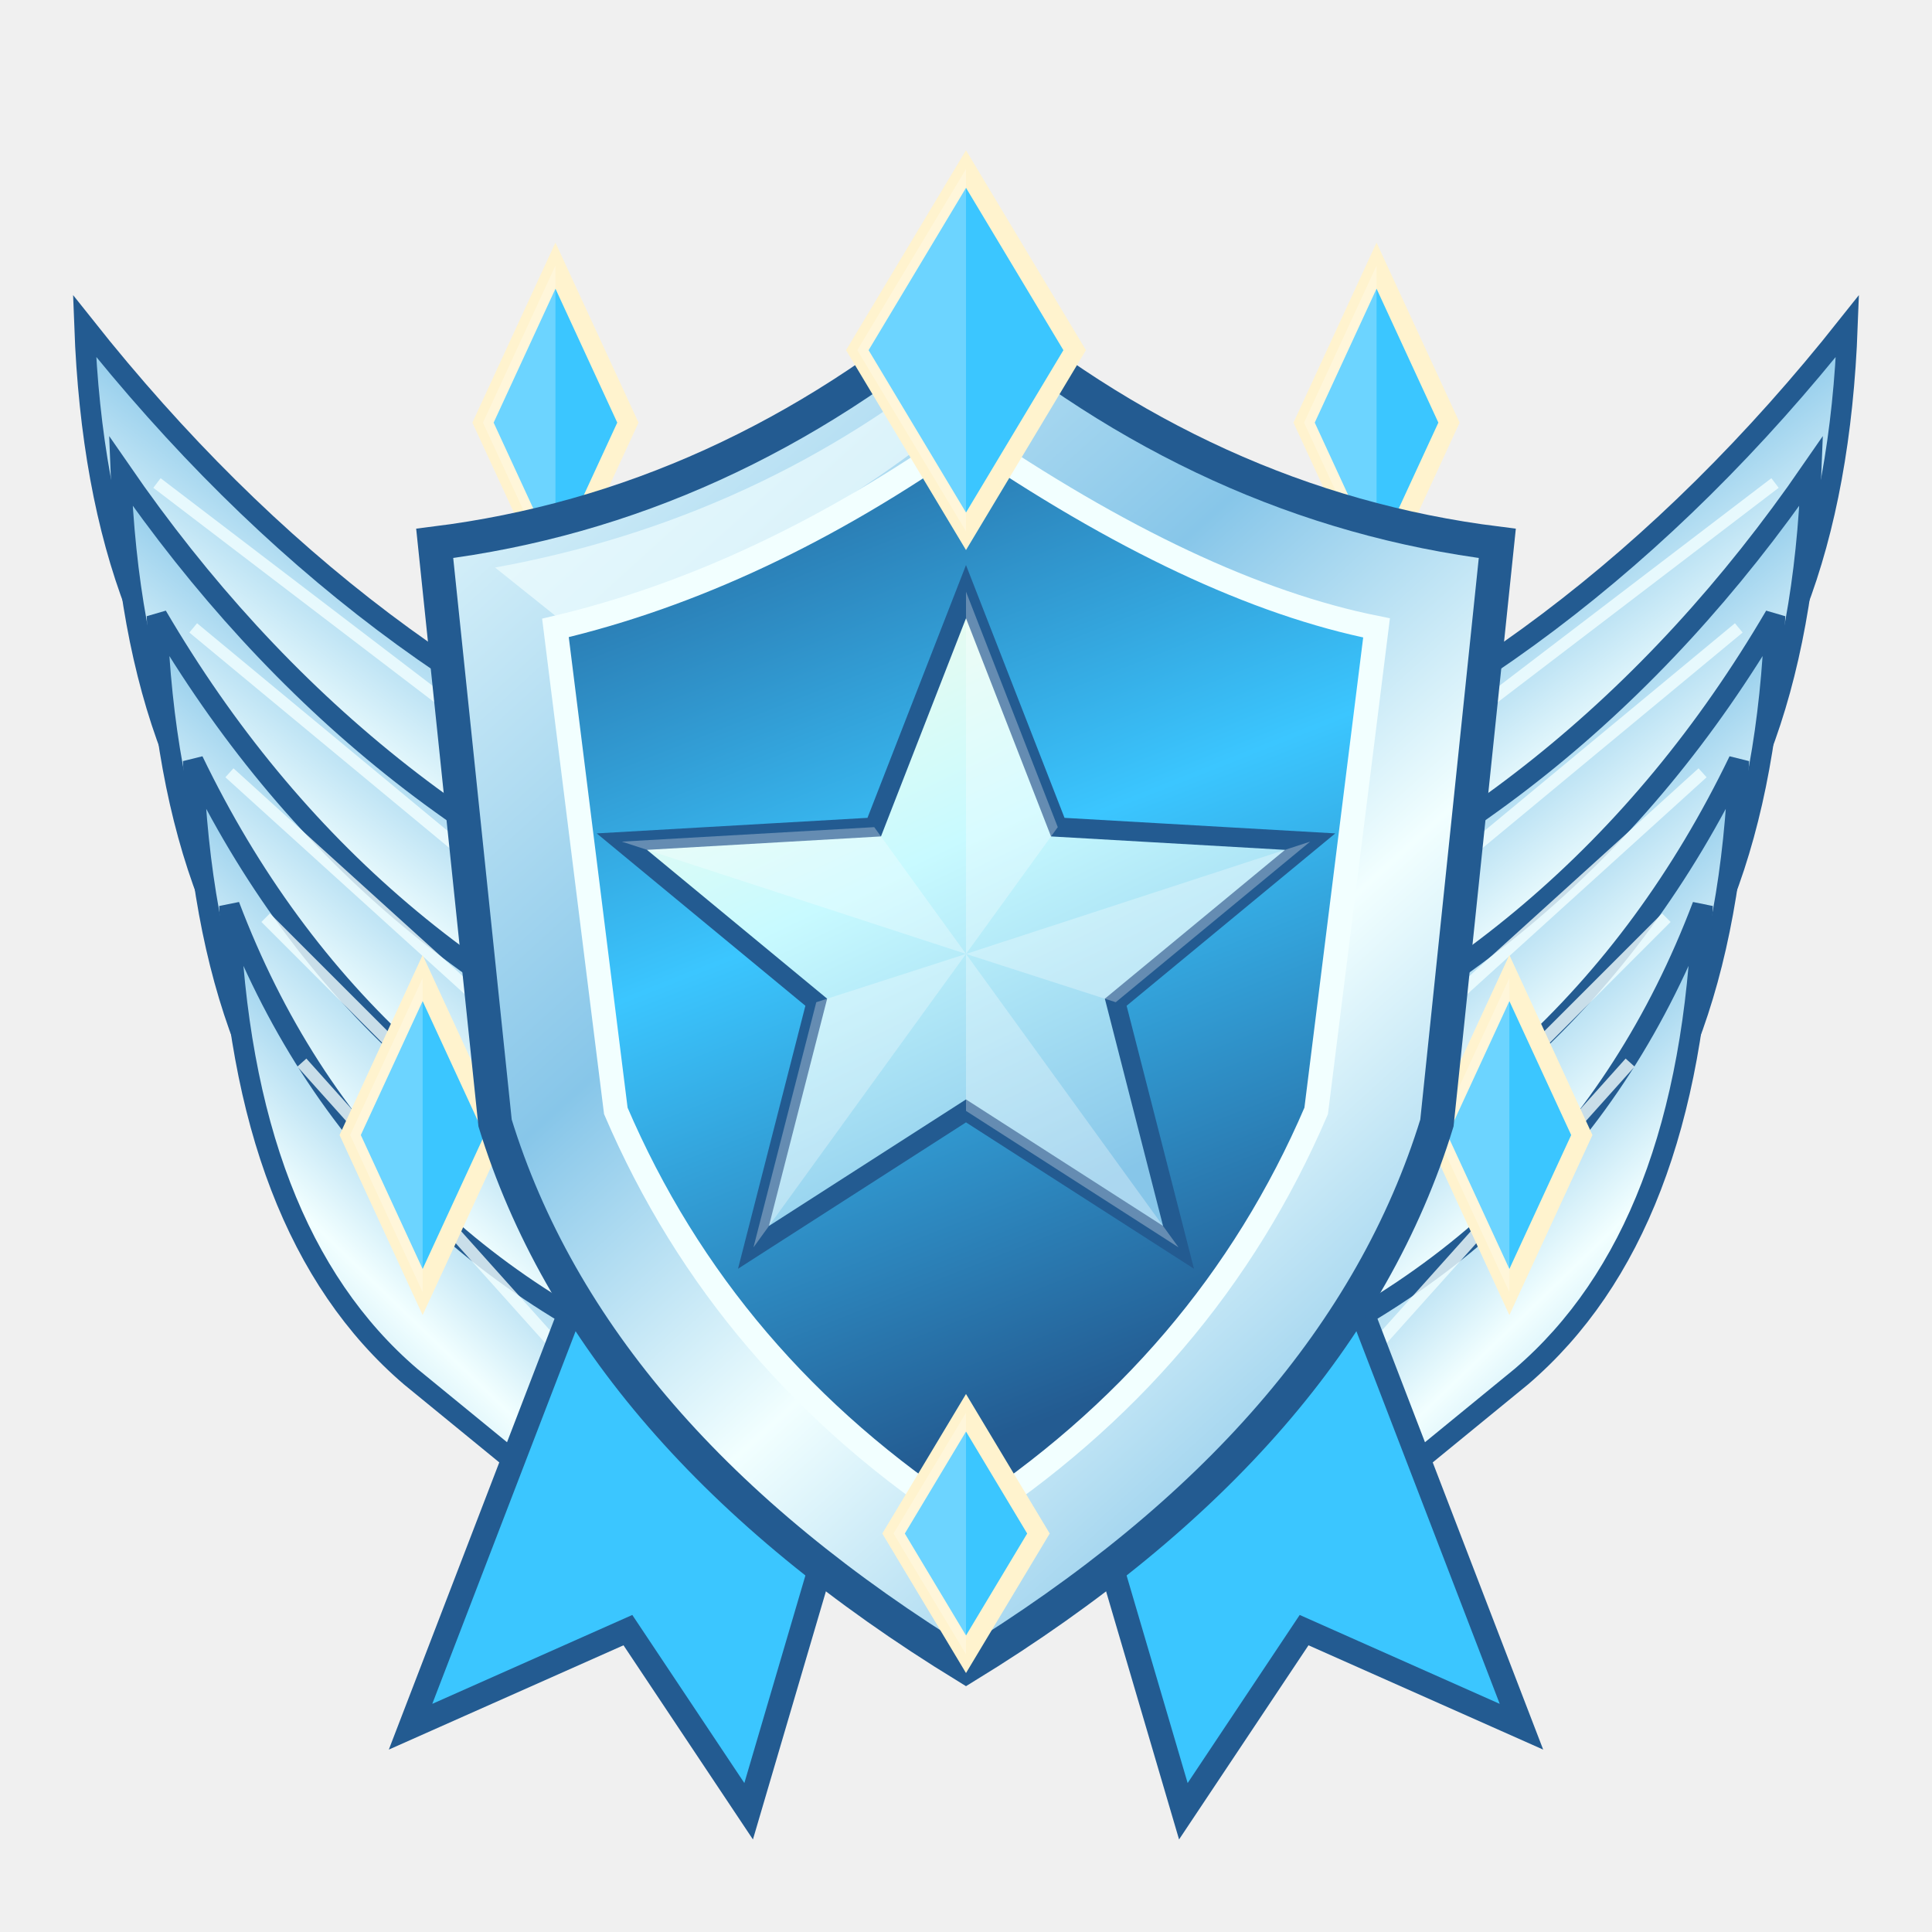
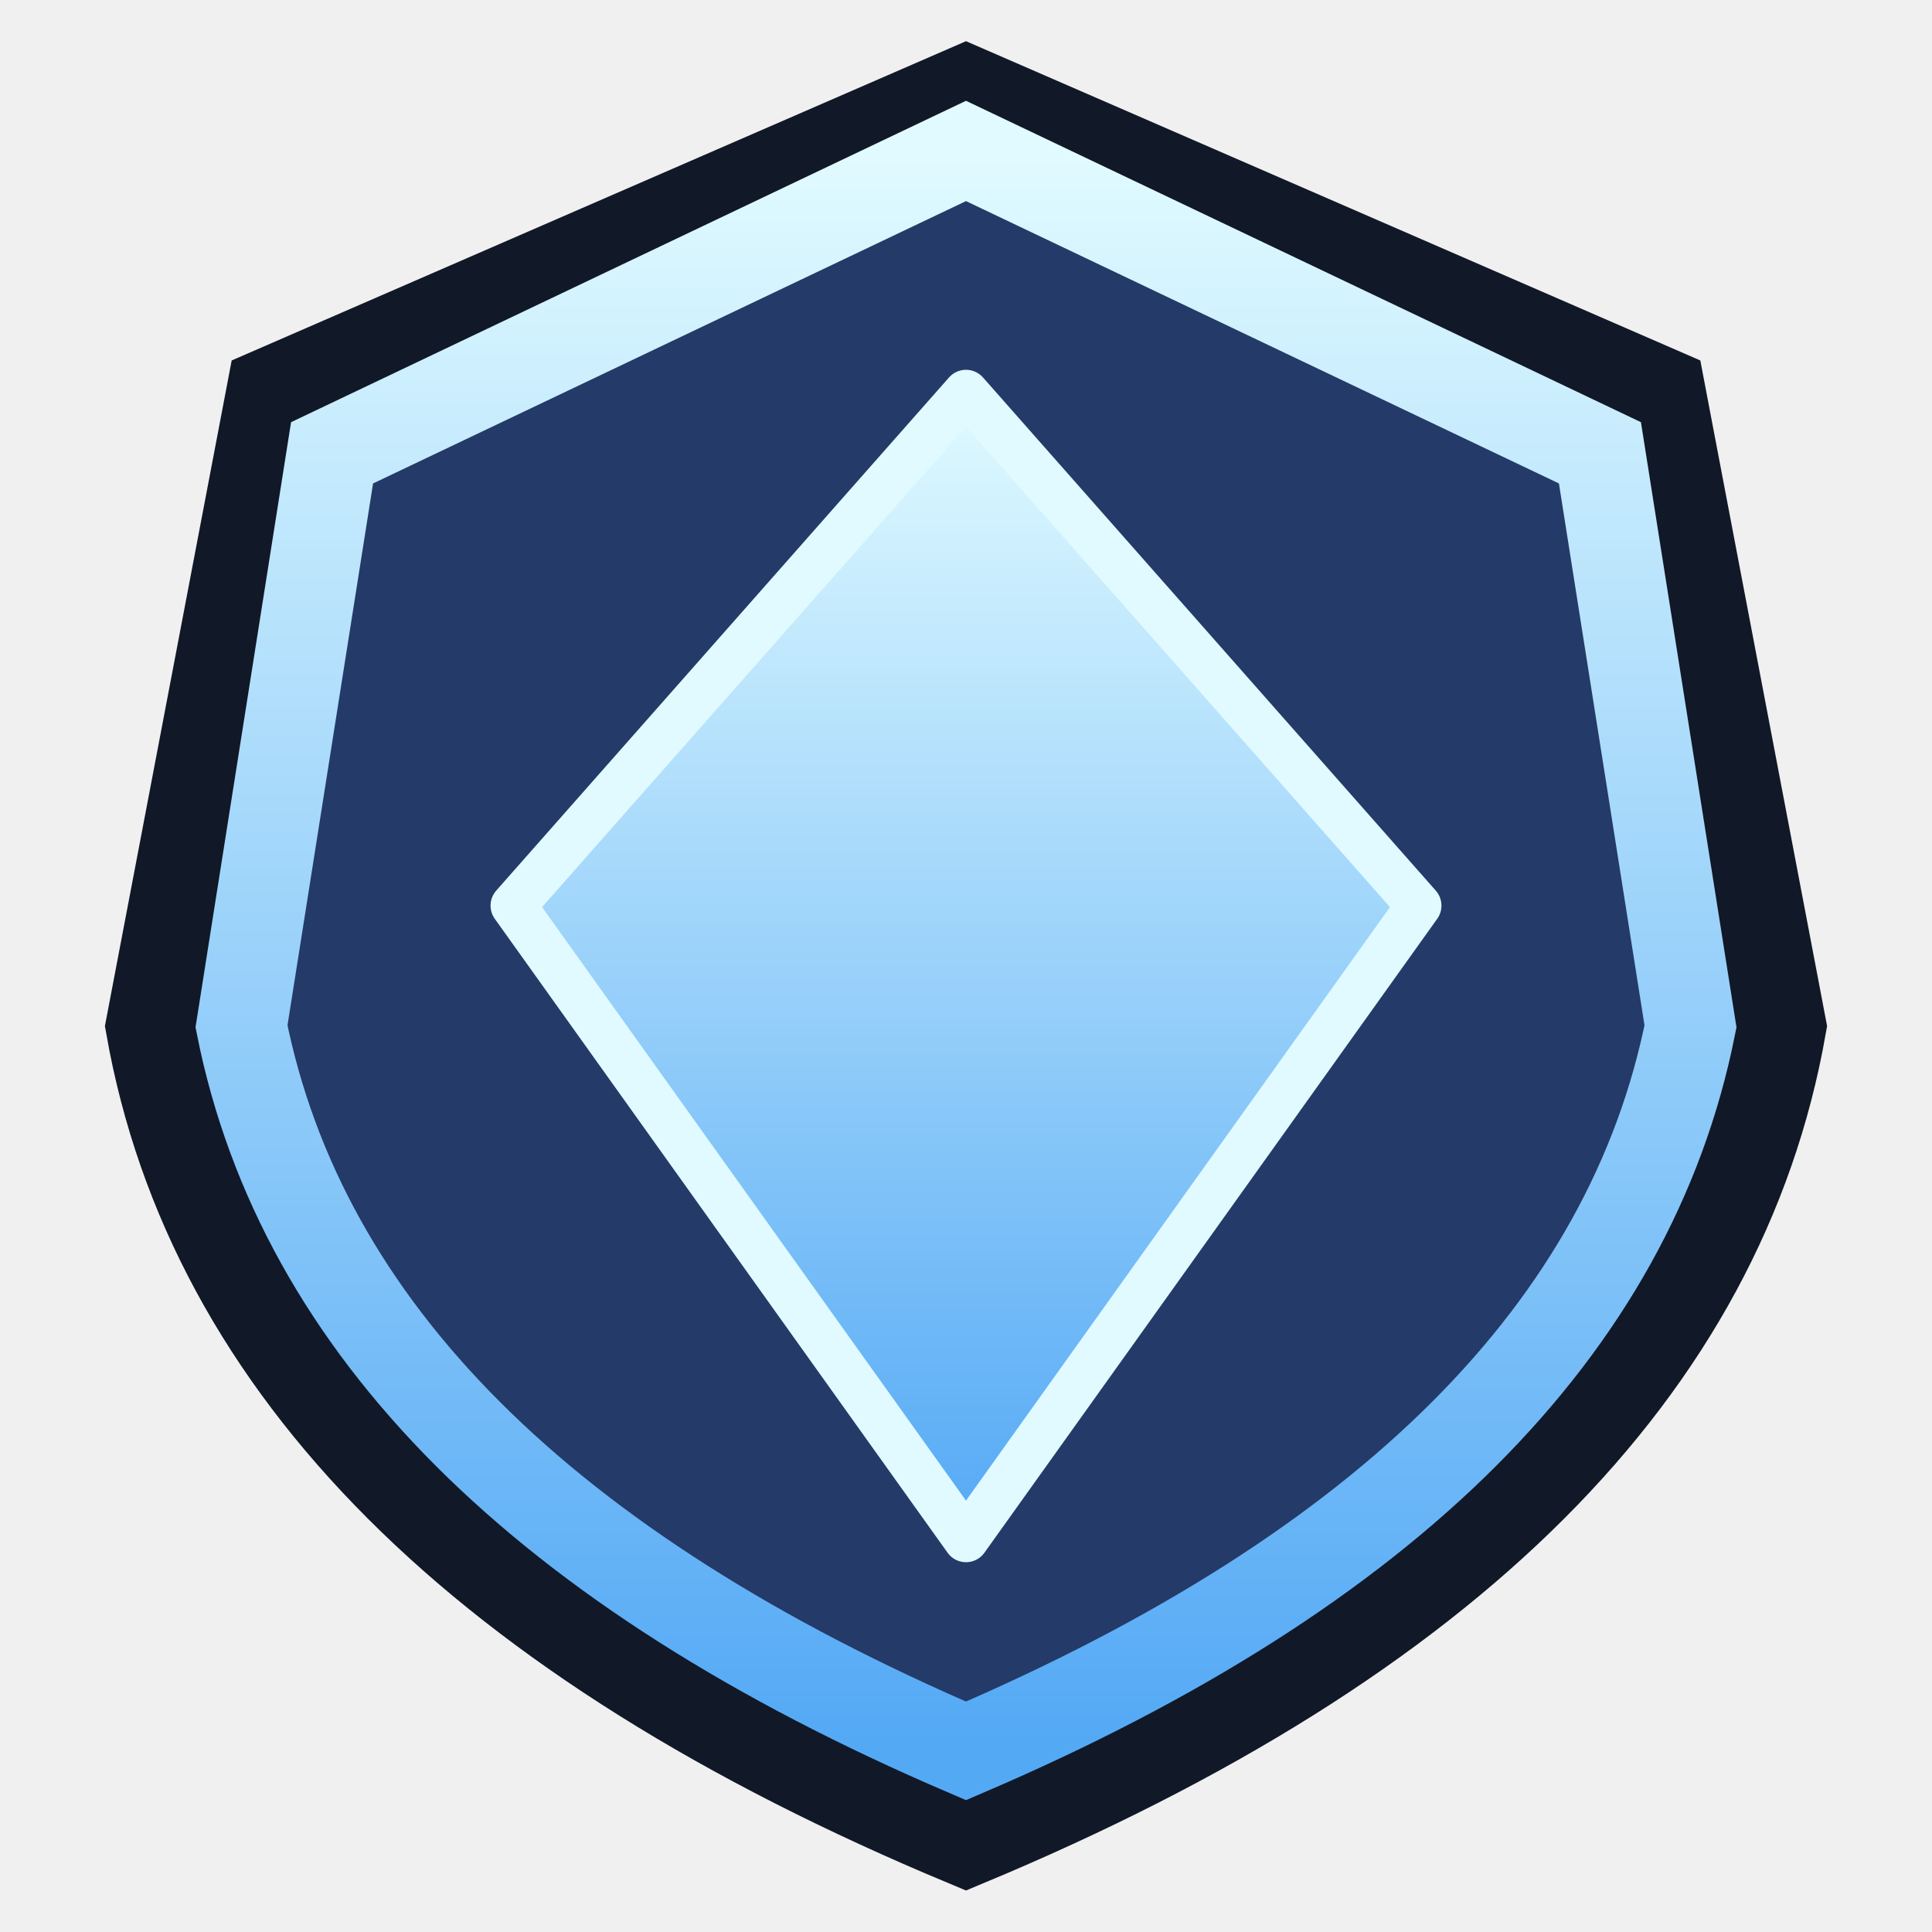
- <svg xmlns="http://www.w3.org/2000/svg" viewBox="0 0 160 160">
+ <svg xmlns="http://www.w3.org/2000/svg" viewBox="0 0 64 64">
  <defs>
-     <linearGradient id="metal" x2=".7" y2="1">
-       <stop stop-color="#f2ffff" />
-       <stop offset=".45" stop-color="#87c6e9" />
-       <stop offset=".7" stop-color="#f2ffff" />
-       <stop offset="1" stop-color="#87c6e9" />
-     </linearGradient>
-     <linearGradient id="field" x2=".3" y2="1">
-       <stop stop-color="#235b91" />
-       <stop offset=".5" stop-color="#3bc6ff" />
-       <stop offset="1" stop-color="#235b91" />
-     </linearGradient>
-     <linearGradient id="star" x2=".5" y2="1">
-       <stop stop-color="#fffde5" />
-       <stop offset=".5" stop-color="#c8faff" />
-       <stop offset="1" stop-color="#87c6e9" />
+     <linearGradient id="metal" x2="0" y2="1">
+       <stop stop-color="#e0faff" />
+       <stop offset="1" stop-color="#54a9f5" />
    </linearGradient>
  </defs>
-   <g transform="translate(80 80) scale(1) translate(-80 -80)">
-     <g transform="translate(80 0) scale(-1 1)">
-       <path d="M20 67Q50 56 73 27Q72 54 58 66L24 84Z" fill="url(#metal)" stroke="#235b91" stroke-width="1.7" />
-       <path d="M29 69L67 40" stroke="#f2ffff" stroke-width="1" opacity=".8" />
-       <path d="M20 79Q50 68 70 39Q69 66 55 78L24 96Z" fill="url(#metal)" stroke="#235b91" stroke-width="1.7" />
-       <path d="M29 81L64 52" stroke="#f2ffff" stroke-width="1" opacity=".8" />
-       <path d="M20 91Q50 80 67 51Q66 78 52 90L24 108Z" fill="url(#metal)" stroke="#235b91" stroke-width="1.7" />
-       <path d="M29 93L61 64" stroke="#f2ffff" stroke-width="1" opacity=".8" />
-       <path d="M20 103Q50 92 64 63Q63 90 49 102L24 120Z" fill="url(#metal)" stroke="#235b91" stroke-width="1.7" />
-       <path d="M29 105L58 76" stroke="#f2ffff" stroke-width="1" opacity=".8" />
-       <path d="M20 115Q50 104 61 75Q60 102 46 114L24 132Z" fill="url(#metal)" stroke="#235b91" stroke-width="1.7" />
-       <path d="M29 117L55 88" stroke="#f2ffff" stroke-width="1" opacity=".8" />
-     </g>
-     <g transform="translate(80 0) scale(1 1)">
-       <path d="M20 67Q50 56 73 27Q72 54 58 66L24 84Z" fill="url(#metal)" stroke="#235b91" stroke-width="1.7" />
-       <path d="M29 69L67 40" stroke="#f2ffff" stroke-width="1" opacity=".8" />
-       <path d="M20 79Q50 68 70 39Q69 66 55 78L24 96Z" fill="url(#metal)" stroke="#235b91" stroke-width="1.7" />
-       <path d="M29 81L64 52" stroke="#f2ffff" stroke-width="1" opacity=".8" />
-       <path d="M20 91Q50 80 67 51Q66 78 52 90L24 108Z" fill="url(#metal)" stroke="#235b91" stroke-width="1.7" />
-       <path d="M29 93L61 64" stroke="#f2ffff" stroke-width="1" opacity=".8" />
-       <path d="M20 103Q50 92 64 63Q63 90 49 102L24 120Z" fill="url(#metal)" stroke="#235b91" stroke-width="1.7" />
-       <path d="M29 105L58 76" stroke="#f2ffff" stroke-width="1" opacity=".8" />
-       <path d="M20 115Q50 104 61 75Q60 102 46 114L24 132Z" fill="url(#metal)" stroke="#235b91" stroke-width="1.7" />
-       <path d="M29 117L55 88" stroke="#f2ffff" stroke-width="1" opacity=".8" />
-     </g>
-     <path d="M49 104L34 143 52 135 62 150 72 116M111 104L126 143 108 135 98 150 88 116" fill="#3bc6ff" stroke="#235b91" stroke-width="2" />
-     <path d="M46 22L52 35 46 48 40 35Z" fill="#3bc6ff" stroke="#fff3ce" stroke-width="1.6" />
-     <path d="M46 22L46 48 40 35Z" fill="#fff" opacity=".25" />
-     <path d="M114 22L120 35 114 48 108 35Z" fill="#3bc6ff" stroke="#fff3ce" stroke-width="1.6" />
-     <path d="M114 22L114 48 108 35Z" fill="#fff" opacity=".25" />
-     <path d="M35 81L41 94 35 107 29 94Z" fill="#3bc6ff" stroke="#fff3ce" stroke-width="1.6" />
-     <path d="M35 81L35 107 29 94Z" fill="#fff" opacity=".25" />
-     <path d="M125 81L131 94 125 107 119 94Z" fill="#3bc6ff" stroke="#fff3ce" stroke-width="1.6" />
-     <path d="M125 81L125 107 119 94Z" fill="#fff" opacity=".25" />
-     <path d="M80 25Q100 42 124 45L119 93Q111 119 80 138Q49 119 41 93L36 45Q60 42 80 25Z" fill="url(#metal)" stroke="#235b91" stroke-width="2.8" />
-     <path d="M80 36Q99 49 114 52L109 92Q100 113 80 126Q60 113 51 92L46 52Q63 48 80 36Z" fill="url(#field)" stroke="#f2ffff" stroke-width="2" />
-     <polygon points="80.0,49.0 87.6,68.5 108.5,69.7 92.4,83.0 97.6,103.3 80.0,92.0 62.4,103.3 67.6,83.0 51.5,69.7 72.4,68.5" fill="url(#star)" stroke="#235b91" stroke-width="1.6" />
-     <path d="M80 79L80.0 49.0 87.6 68.5Z" fill="#fff" opacity=".3" />
-     <path d="M80 79L108.5 69.7 92.4 83.0Z" fill="#fff" opacity=".3" />
-     <path d="M80 79L97.6 103.3 80.0 92.0Z" fill="#fff" opacity=".3" />
-     <path d="M80 79L62.4 103.3 67.6 83.0Z" fill="#fff" opacity=".3" />
-     <path d="M80 79L51.5 69.7 72.4 68.5Z" fill="#fff" opacity=".3" />
-     <path d="M41 47Q63 43 80 29L80 34Q63 48 46 51" fill="#f2ffff" opacity=".65" />
-     <path d="M80 14L89 29 80 44 71 29Z" fill="#3bc6ff" stroke="#fff3ce" stroke-width="1.6" />
-     <path d="M80 14L80 44 71 29Z" fill="#fff" opacity=".25" />
-     <path d="M80 117L86 127 80 137 74 127Z" fill="#3bc6ff" stroke="#fff3ce" stroke-width="1.6" />
-     <path d="M80 117L80 137 74 127Z" fill="#fff" opacity=".25" />
-   </g>
+   <path d="M32 3 55 13 59 34Q56 51 32 61 8 51 5 34L9 13Z" fill="#243a68" stroke="#111827" stroke-width="3" />
+   <path d="M32 5 53 15 56 34Q53 49 32 58 11 49 8 34L11 15Z" fill="none" stroke="url(#metal)" stroke-width="3" />
+   <path d="M32 13 47 30 32 51 17 30Z" fill="url(#metal)" stroke="#e0faff" stroke-width="1.5" stroke-linejoin="round" />
</svg>
